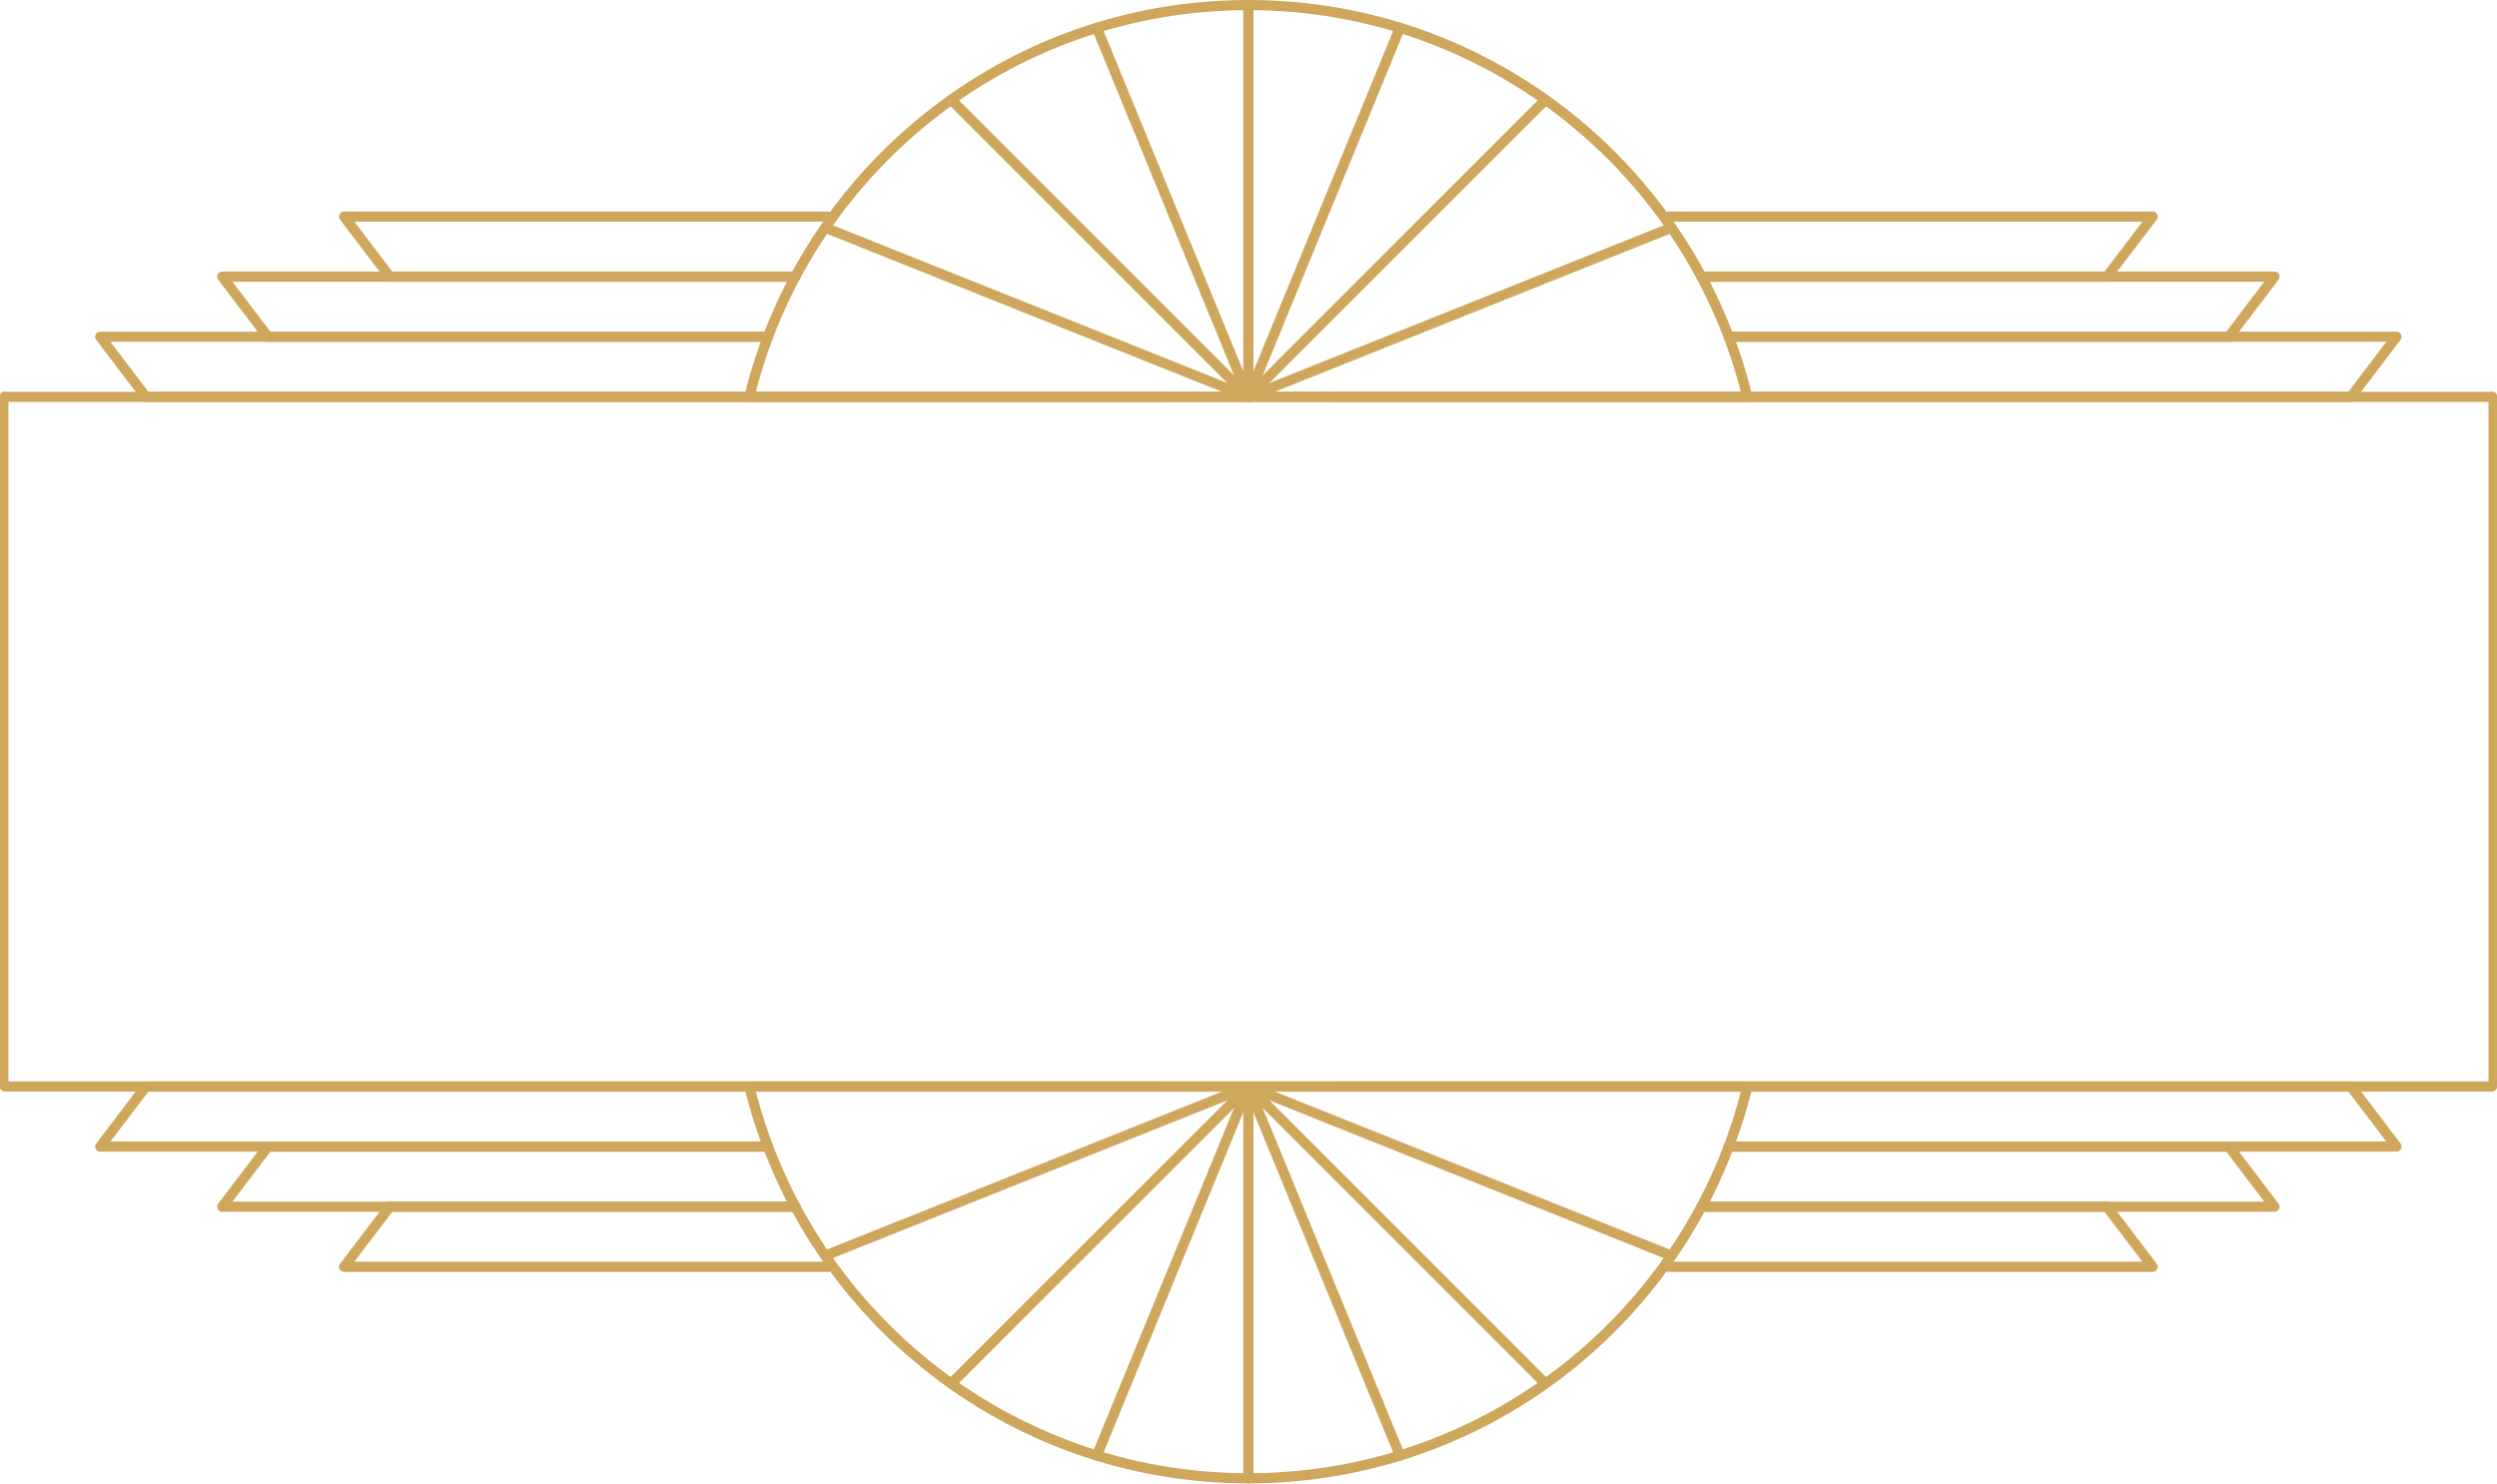
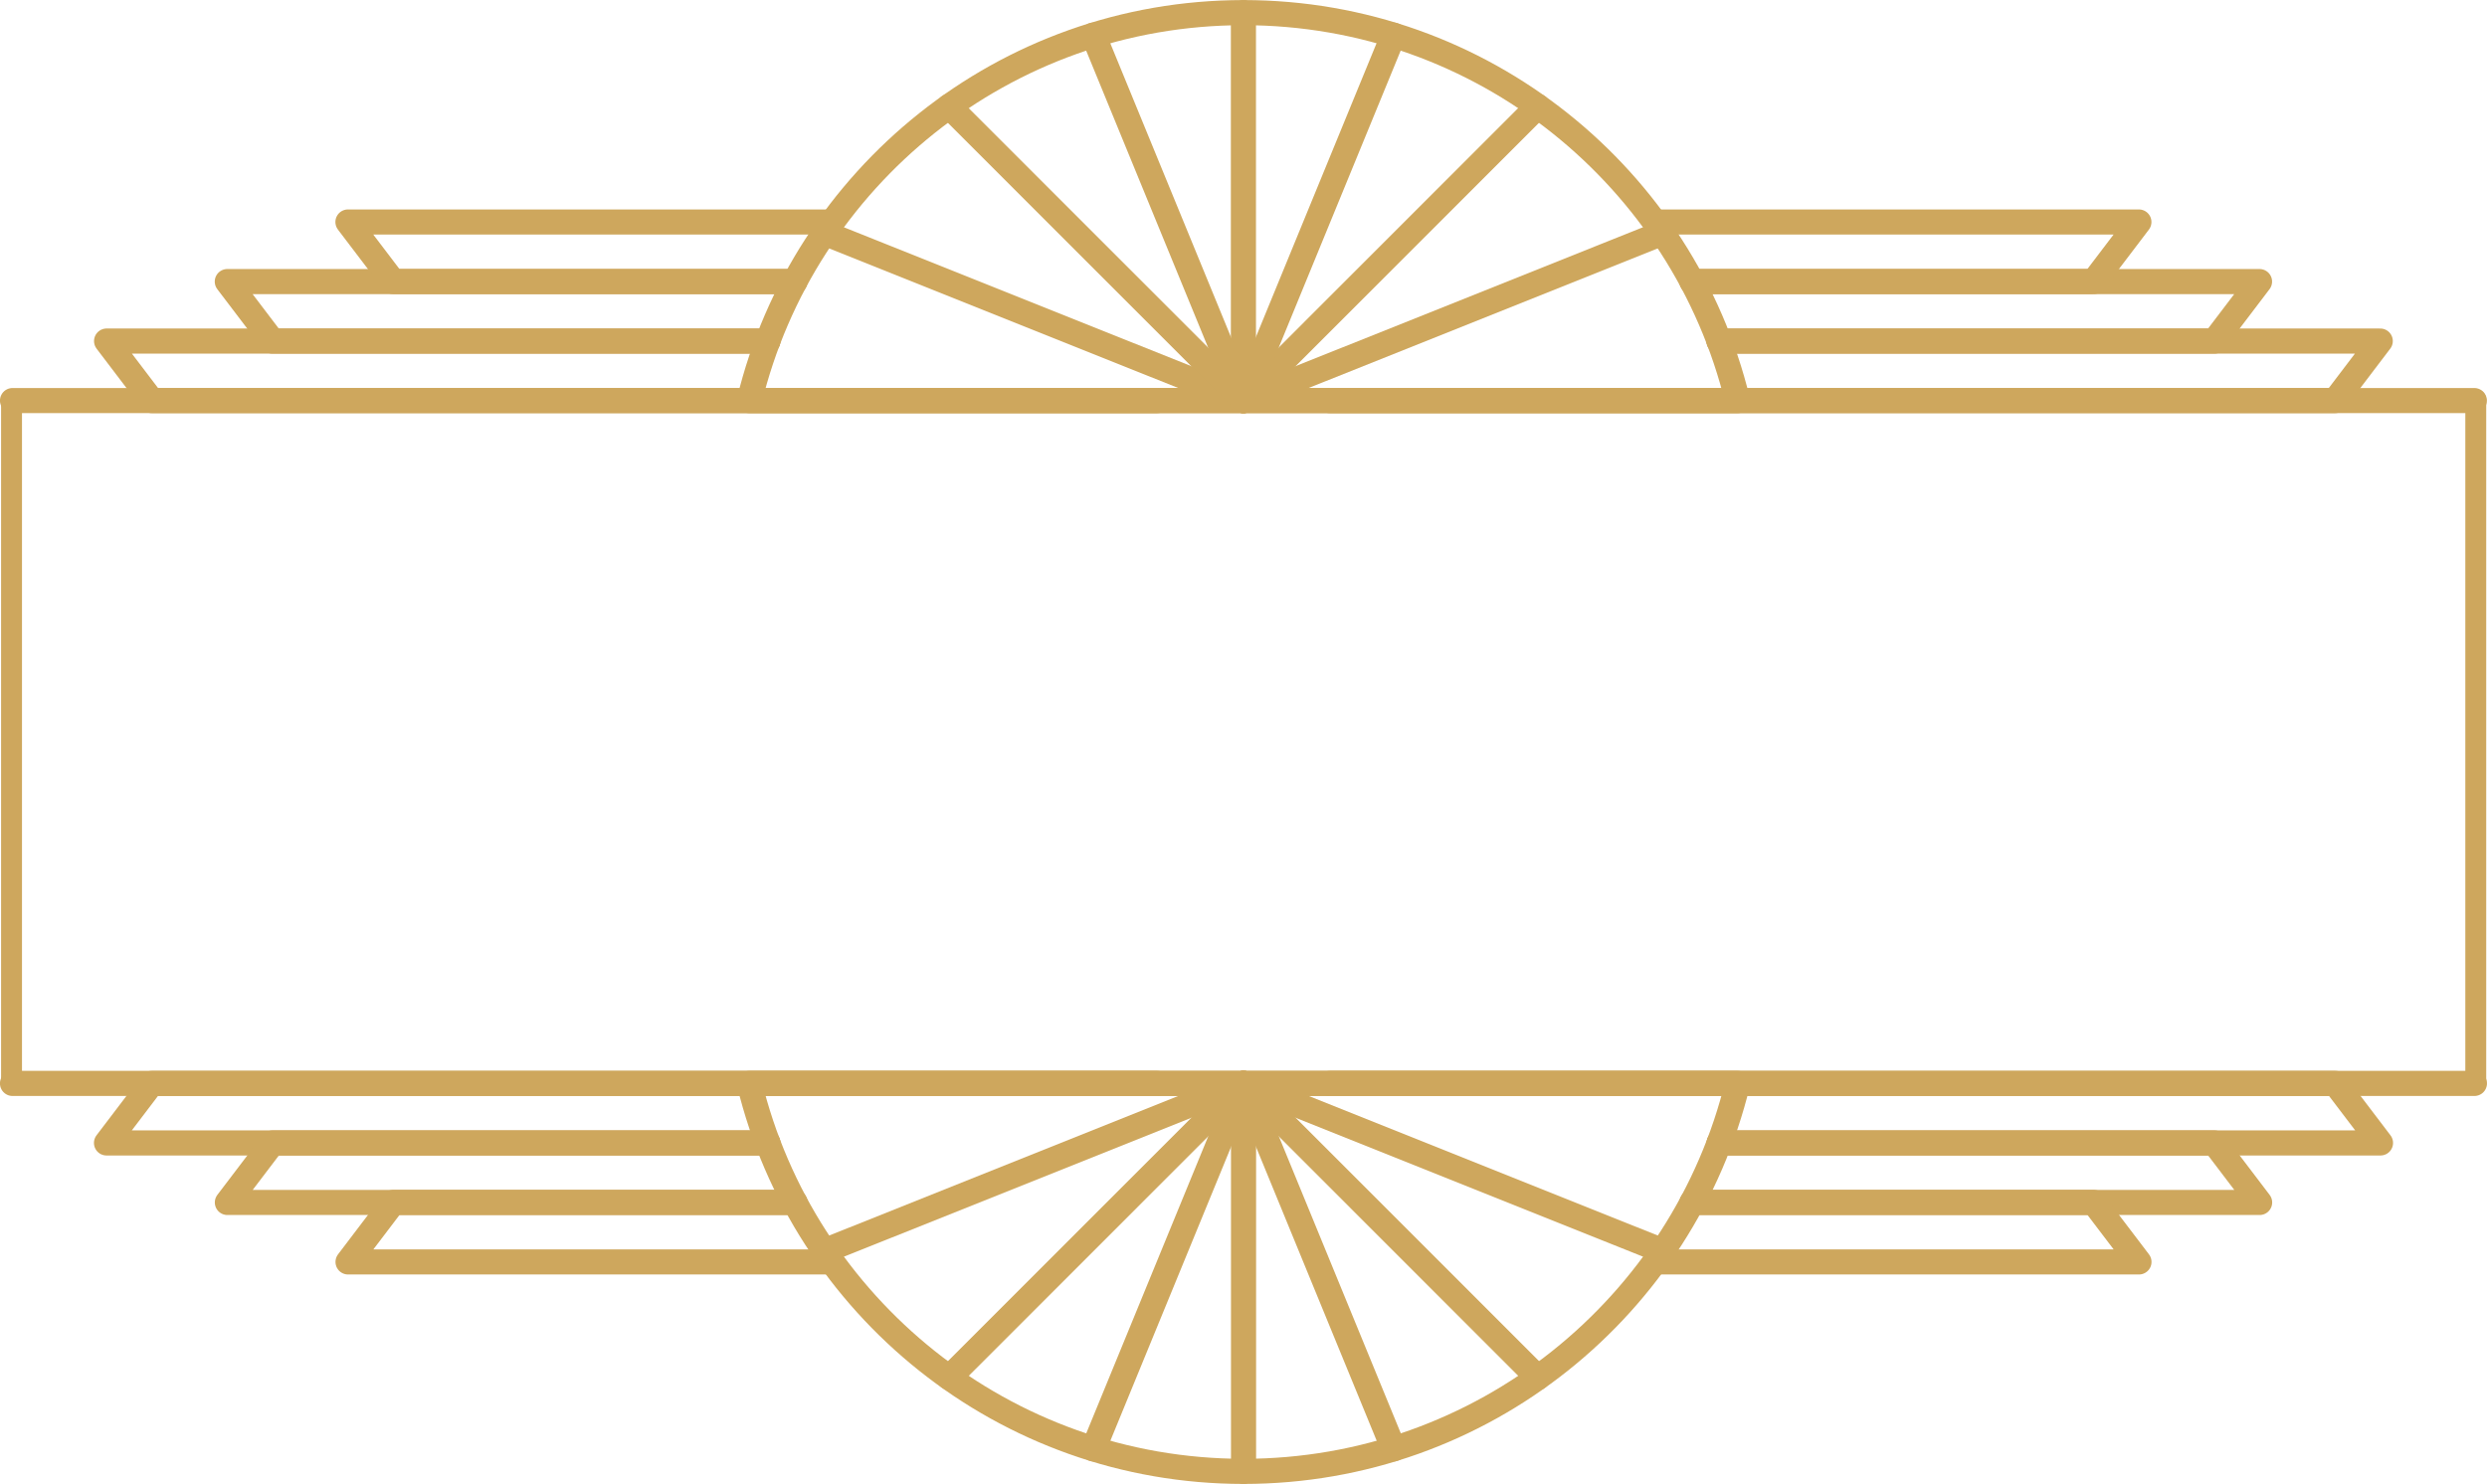
- <svg xmlns="http://www.w3.org/2000/svg" version="1.1" id="svg1" width="328.046" height="194.907" viewBox="0 0 328.046 194.907">
-   <defs id="defs1" />
-   <g id="g1" transform="translate(-336.661,-216.5467)">
-     <g id="group-R5">
-       <path id="path182" d="M 2530.19,2994.81 H 4979.81" style="fill:none;stroke:#cea75d;stroke-width:9.998;stroke-linecap:round;stroke-linejoin:round;stroke-miterlimit:10;stroke-dasharray:none;stroke-opacity:1" transform="matrix(0.1333333,0,0,-0.1333333,0,668)" />
-       <path id="path183" d="M 3755,3380.9 V 2994.81" style="fill:none;stroke:#cea75d;stroke-width:10;stroke-linecap:round;stroke-linejoin:round;stroke-miterlimit:10;stroke-dasharray:none;stroke-opacity:1" transform="matrix(0.1333333,0,0,-0.1333333,0,668)" />
-       <path id="path184" d="m 4246.66,2994.81 c -53.91,221.56 -253.52,386.09 -491.66,386.09 -238.14,0 -437.76,-164.53 -491.66,-386.09 z" style="fill:none;stroke:#cea75d;stroke-width:10;stroke-linecap:round;stroke-linejoin:round;stroke-miterlimit:10;stroke-dasharray:none;stroke-opacity:1" transform="matrix(0.1333333,0,0,-0.1333333,0,668)" />
-       <path id="path185" d="M 4047.75,3287.57 3755,2994.81" style="fill:none;stroke:#cea75d;stroke-width:10;stroke-linecap:round;stroke-linejoin:round;stroke-miterlimit:10;stroke-dasharray:none;stroke-opacity:1" transform="matrix(0.1333333,0,0,-0.1333333,0,668)" />
-       <path id="path186" d="M 3904.33,3358.5 3755,2994.81" style="fill:none;stroke:#cea75d;stroke-width:10;stroke-linecap:round;stroke-linejoin:round;stroke-miterlimit:10;stroke-dasharray:none;stroke-opacity:1" transform="matrix(0.1333333,0,0,-0.1333333,0,668)" />
-       <path id="path187" d="M 4168.97,3160.35 3755,2994.81" style="fill:none;stroke:#cea75d;stroke-width:10;stroke-linecap:round;stroke-linejoin:round;stroke-miterlimit:10;stroke-dasharray:none;stroke-opacity:1" transform="matrix(0.1333333,0,0,-0.1333333,0,668)" />
-       <path id="path188" d="M 3605.67,3358.5 3755,2994.81" style="fill:none;stroke:#cea75d;stroke-width:10;stroke-linecap:round;stroke-linejoin:round;stroke-miterlimit:10;stroke-dasharray:none;stroke-opacity:1" transform="matrix(0.1333333,0,0,-0.1333333,0,668)" />
-       <path id="path189" d="M 3341.03,3160.35 3755,2994.81" style="fill:none;stroke:#cea75d;stroke-width:10;stroke-linecap:round;stroke-linejoin:round;stroke-miterlimit:10;stroke-dasharray:none;stroke-opacity:1" transform="matrix(0.1333333,0,0,-0.1333333,0,668)" />
-       <path id="path190" d="M 3462.25,3287.57 3755,2994.81" style="fill:none;stroke:#cea75d;stroke-width:10;stroke-linecap:round;stroke-linejoin:round;stroke-miterlimit:10;stroke-dasharray:none;stroke-opacity:1" transform="matrix(0.1333333,0,0,-0.1333333,0,668)" />
-       <path id="path191" d="M 3668.96,2994.81 H 2668.71 l -45,59.23 h 658" style="fill:none;stroke:#cea75d;stroke-width:10;stroke-linecap:round;stroke-linejoin:round;stroke-miterlimit:10;stroke-dasharray:none;stroke-opacity:1" transform="matrix(0.1333333,0,0,-0.1333333,0,668)" />
-       <path id="path192" d="m 3281.71,3054.04 h -492.77 l -45.01,59.23 h 564.69" style="fill:none;stroke:#cea75d;stroke-width:10;stroke-linecap:round;stroke-linejoin:round;stroke-miterlimit:10;stroke-dasharray:none;stroke-opacity:1" transform="matrix(0.1333333,0,0,-0.1333333,0,668)" />
-       <path id="path193" d="m 3841.04,2994.81 h 1000.25 l 45,59.23 h -658" style="fill:none;stroke:#cea75d;stroke-width:10;stroke-linecap:round;stroke-linejoin:round;stroke-miterlimit:10;stroke-dasharray:none;stroke-opacity:1" transform="matrix(0.1333333,0,0,-0.1333333,0,668)" />
-       <path id="path194" d="m 4228.29,3054.04 h 492.77 l 45,59.23 h -564.68" style="fill:none;stroke:#cea75d;stroke-width:10;stroke-linecap:round;stroke-linejoin:round;stroke-miterlimit:10;stroke-dasharray:none;stroke-opacity:1" transform="matrix(0.1333333,0,0,-0.1333333,0,668)" />
-       <path id="path195" d="m 4201.38,3113.27 h 399.63 l 45.01,59.22 h -477.05" style="fill:none;stroke:#cea75d;stroke-width:10;stroke-linecap:round;stroke-linejoin:round;stroke-miterlimit:10;stroke-dasharray:none;stroke-opacity:1" transform="matrix(0.1333333,0,0,-0.1333333,0,668)" />
-       <path id="path196" d="m 3308.62,3113.27 h -399.63 l -45,59.22 h 477.04" style="fill:none;stroke:#cea75d;stroke-width:10;stroke-linecap:round;stroke-linejoin:round;stroke-miterlimit:10;stroke-dasharray:none;stroke-opacity:1" transform="matrix(0.1333333,0,0,-0.1333333,0,668)" />
-       <path id="path197" d="M 663.975,359.308 H 337.359" style="fill:none;stroke:#cea75d;stroke-width:1.333;stroke-linecap:round;stroke-linejoin:round;stroke-miterlimit:10;stroke-dasharray:none;stroke-opacity:1" />
-       <path id="path198" d="M 500.667,410.787 V 359.308" style="fill:none;stroke:#cea75d;stroke-width:1.333;stroke-linecap:round;stroke-linejoin:round;stroke-miterlimit:10;stroke-dasharray:none;stroke-opacity:1" />
-       <path id="path199" d="m 435.112,359.308 c 7.187,29.543 33.803,51.479 65.555,51.479 31.752,0 58.367,-21.936 65.555,-51.479 z" style="fill:none;stroke:#cea75d;stroke-width:1.333;stroke-linecap:round;stroke-linejoin:round;stroke-miterlimit:10;stroke-dasharray:none;stroke-opacity:1" />
-       <path id="path200" d="m 461.633,398.343 39.033,-39.035" style="fill:none;stroke:#cea75d;stroke-width:1.333;stroke-linecap:round;stroke-linejoin:round;stroke-miterlimit:10;stroke-dasharray:none;stroke-opacity:1" />
-       <path id="path201" d="m 480.756,407.8 19.911,-48.492" style="fill:none;stroke:#cea75d;stroke-width:1.333;stroke-linecap:round;stroke-linejoin:round;stroke-miterlimit:10;stroke-dasharray:none;stroke-opacity:1" />
-       <path id="path202" d="m 445.471,381.379 55.196,-22.071" style="fill:none;stroke:#cea75d;stroke-width:1.333;stroke-linecap:round;stroke-linejoin:round;stroke-miterlimit:10;stroke-dasharray:none;stroke-opacity:1" />
-       <path id="path203" d="m 520.577,407.8 -19.911,-48.492" style="fill:none;stroke:#cea75d;stroke-width:1.333;stroke-linecap:round;stroke-linejoin:round;stroke-miterlimit:10;stroke-dasharray:none;stroke-opacity:1" />
-       <path id="path204" d="m 555.863,381.379 -55.196,-22.071" style="fill:none;stroke:#cea75d;stroke-width:1.333;stroke-linecap:round;stroke-linejoin:round;stroke-miterlimit:10;stroke-dasharray:none;stroke-opacity:1" />
-       <path id="path205" d="M 539.7,398.343 500.667,359.308" style="fill:none;stroke:#cea75d;stroke-width:1.333;stroke-linecap:round;stroke-linejoin:round;stroke-miterlimit:10;stroke-dasharray:none;stroke-opacity:1" />
-       <path id="path206" d="m 512.139,359.308 h 133.367 l 6,7.897 h -87.733" style="fill:none;stroke:#cea75d;stroke-width:1.333;stroke-linecap:round;stroke-linejoin:round;stroke-miterlimit:10;stroke-dasharray:none;stroke-opacity:1" />
-       <path id="path207" d="m 563.772,367.205 h 65.703 l 6,7.896 h -75.291" style="fill:none;stroke:#cea75d;stroke-width:1.333;stroke-linecap:round;stroke-linejoin:round;stroke-miterlimit:10;stroke-dasharray:none;stroke-opacity:1" />
-       <path id="path208" d="M 489.195,359.308 H 355.828 l -6,7.897 h 87.733" style="fill:none;stroke:#cea75d;stroke-width:1.333;stroke-linecap:round;stroke-linejoin:round;stroke-miterlimit:10;stroke-dasharray:none;stroke-opacity:1" />
-       <path id="path209" d="m 437.561,367.205 h -65.703 l -6.001,7.896 h 75.292" style="fill:none;stroke:#cea75d;stroke-width:1.333;stroke-linecap:round;stroke-linejoin:round;stroke-miterlimit:10;stroke-dasharray:none;stroke-opacity:1" />
-       <path id="path210" d="m 441.149,375.101 h -53.284 l -6,7.897 h 63.605" style="fill:none;stroke:#cea75d;stroke-width:1.333;stroke-linecap:round;stroke-linejoin:round;stroke-miterlimit:10;stroke-dasharray:none;stroke-opacity:1" />
-       <path id="path211" d="m 560.184,375.101 h 53.284 l 6.001,7.897 h -63.607" style="fill:none;stroke:#cea75d;stroke-width:1.333;stroke-linecap:round;stroke-linejoin:round;stroke-miterlimit:10;stroke-dasharray:none;stroke-opacity:1" />
-       <path style="fill:#000000;stroke:#cea75d;stroke-width:1.109;stroke-linecap:round;stroke-linejoin:round;stroke-dasharray:none;stroke-opacity:1" d="m 664.153,268.578 v 90.785" id="path212-1" />
-       <path style="fill:#000000;stroke:#cea75d;stroke-width:1.109;stroke-linecap:round;stroke-linejoin:round;stroke-dasharray:none;stroke-opacity:1" d="m 337.216,268.564 v 90.785" id="path212-1-8" />
+ <svg xmlns="http://www.w3.org/2000/svg" width="329.95" height="196.91" version="1.1" viewBox="0 0 329.95 196.91">
+   <g transform="translate(-335.69 -215.55)">
+     <g stroke="#cea75d" stroke-linecap="round" stroke-linejoin="round">
+       <g fill="none" stroke-miterlimit="10">
+         <path transform="matrix(.13333 0 0 -.13333 0 668)" d="m2530.2 2994.8h2449.6" stroke-width="24.994" />
+         <g stroke-width="25">
+           <path transform="matrix(.13333 0 0 -.13333 0 668)" d="m3755 3380.9v-386.09" />
+           <path transform="matrix(.13333 0 0 -.13333 0 668)" d="m4246.7 2994.8c-53.91 221.56-253.52 386.09-491.66 386.09s-437.76-164.53-491.66-386.09z" />
+           <path transform="matrix(.13333 0 0 -.13333 0 668)" d="m4047.8 3287.6-292.75-292.76" />
+           <path transform="matrix(.13333 0 0 -.13333 0 668)" d="m3904.3 3358.5-149.33-363.69" />
+           <path transform="matrix(.13333 0 0 -.13333 0 668)" d="m4169 3160.4-413.97-165.54" />
+           <path transform="matrix(.13333 0 0 -.13333 0 668)" d="m3605.7 3358.5 149.33-363.69" />
+           <path transform="matrix(.13333 0 0 -.13333 0 668)" d="m3341 3160.4 413.97-165.54" />
+           <path transform="matrix(.13333 0 0 -.13333 0 668)" d="m3462.2 3287.6 292.75-292.76" />
+           <path transform="matrix(.13333 0 0 -.13333 0 668)" d="m3669 2994.8h-1000.2l-45 59.23h658" />
+           <path transform="matrix(.13333 0 0 -.13333 0 668)" d="m3281.7 3054h-492.77l-45.01 59.23h564.69" />
+           <path transform="matrix(.13333 0 0 -.13333 0 668)" d="m3841 2994.8h1000.2l45 59.23h-658" />
+           <path transform="matrix(.13333 0 0 -.13333 0 668)" d="m4228.3 3054h492.77l45 59.23h-564.68" />
+           <path transform="matrix(.13333 0 0 -.13333 0 668)" d="m4201.4 3113.3h399.63l45.01 59.22h-477.05" />
+           <path transform="matrix(.13333 0 0 -.13333 0 668)" d="m3308.6 3113.3h-399.63l-45 59.22h477.04" />
+         </g>
+         <g stroke-width="3.333">
+           <path d="m663.97 359.31h-326.62" />
+           <path d="m500.67 410.79v-51.479" />
+           <path d="m435.11 359.31c7.187 29.543 33.803 51.479 65.555 51.479s58.367-21.936 65.555-51.479z" />
+           <path d="m461.63 398.34 39.033-39.035" />
+           <path d="m480.76 407.8 19.911-48.492" />
+           <path d="m445.47 381.38 55.196-22.071" />
+           <path d="m520.58 407.8-19.911-48.492" />
+           <path d="m555.86 381.38-55.196-22.071" />
+           <path d="m539.7 398.34-39.033-39.035" />
+           <path d="m512.14 359.31h133.37l6 7.897h-87.733" />
+           <path d="m563.77 367.21h65.703l6 7.896h-75.291" />
+           <path d="m489.19 359.31h-133.37l-6 7.897h87.733" />
+           <path d="m437.56 367.21h-65.703l-6.001 7.896h75.292" />
+           <path d="m441.15 375.1h-53.284l-6 7.897h63.605" />
+           <path d="m560.18 375.1h53.284l6.001 7.897h-63.607" />
+         </g>
+       </g>
+       <path d="m664.15 268.58v90.785" stroke-width="2.773" />
+       <path d="m337.22 268.56v90.785" stroke-width="2.773" />
    </g>
  </g>
</svg>
